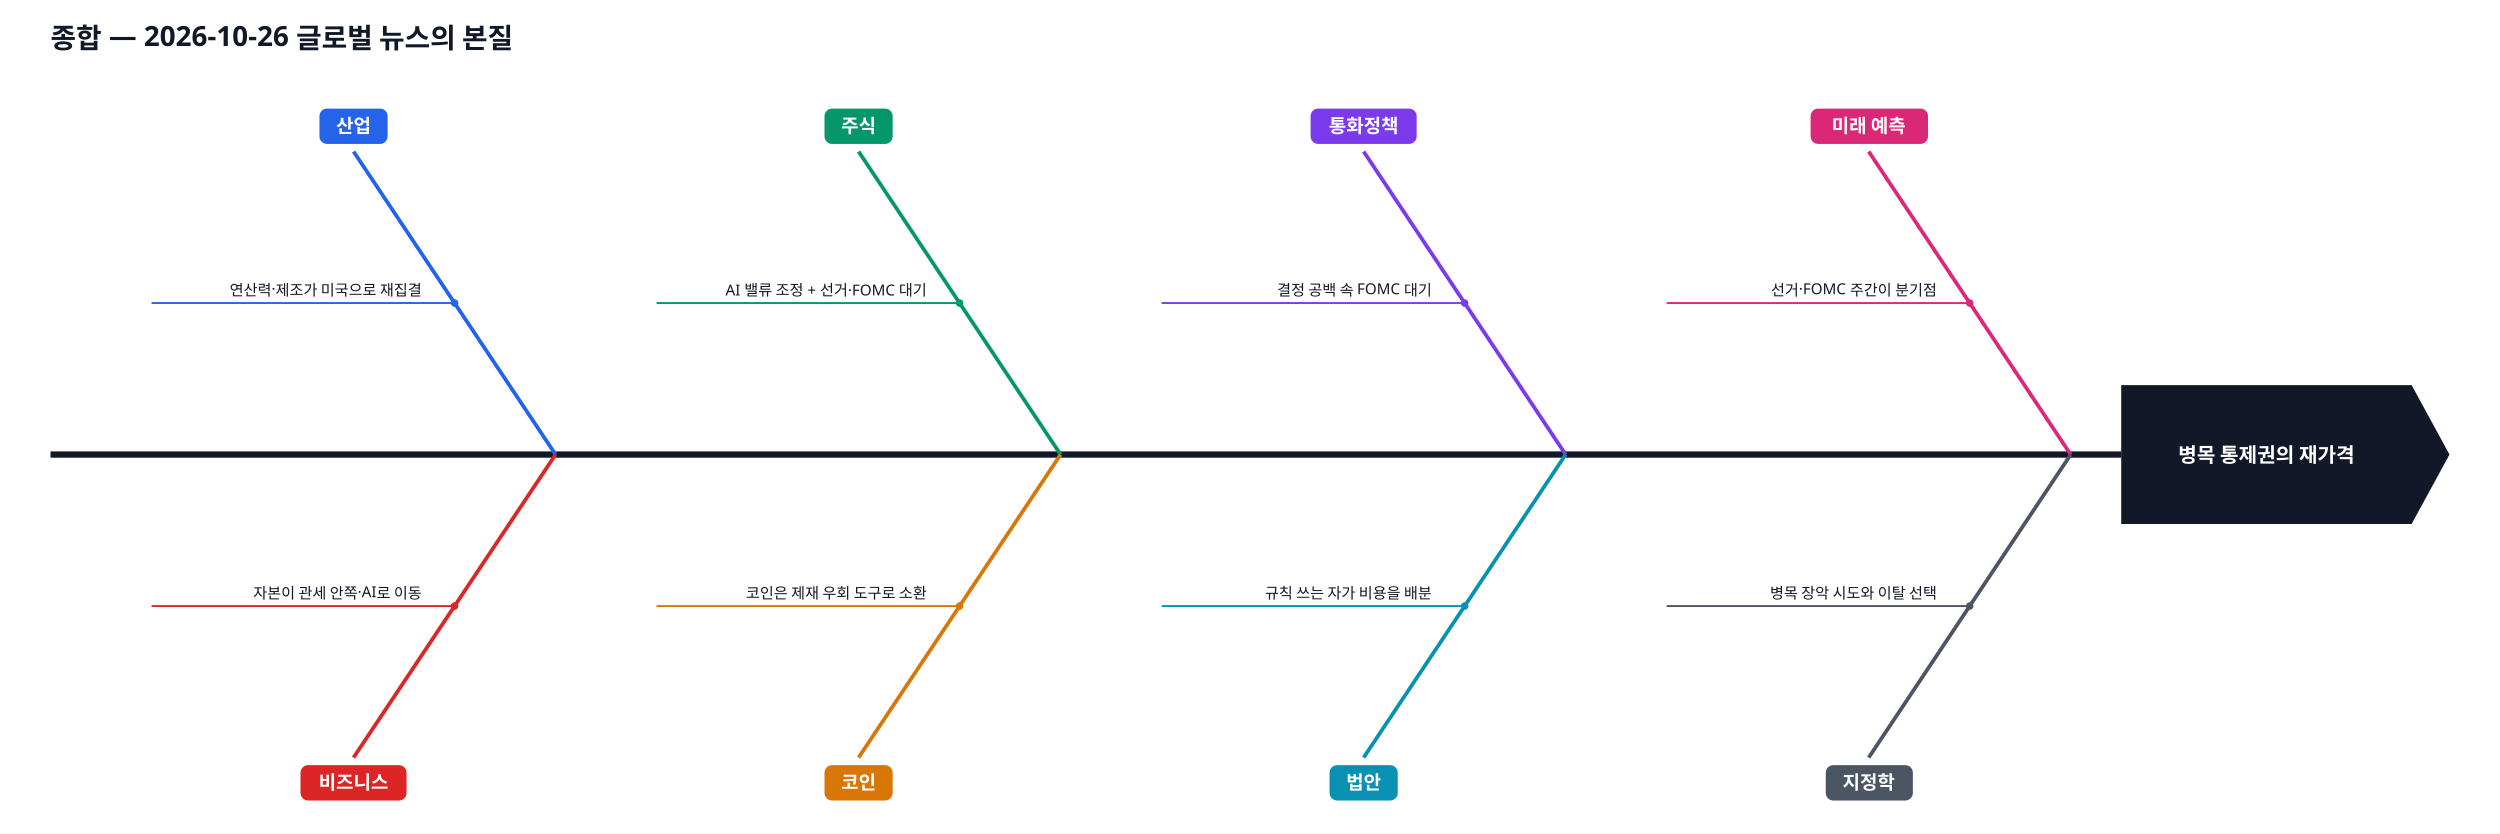
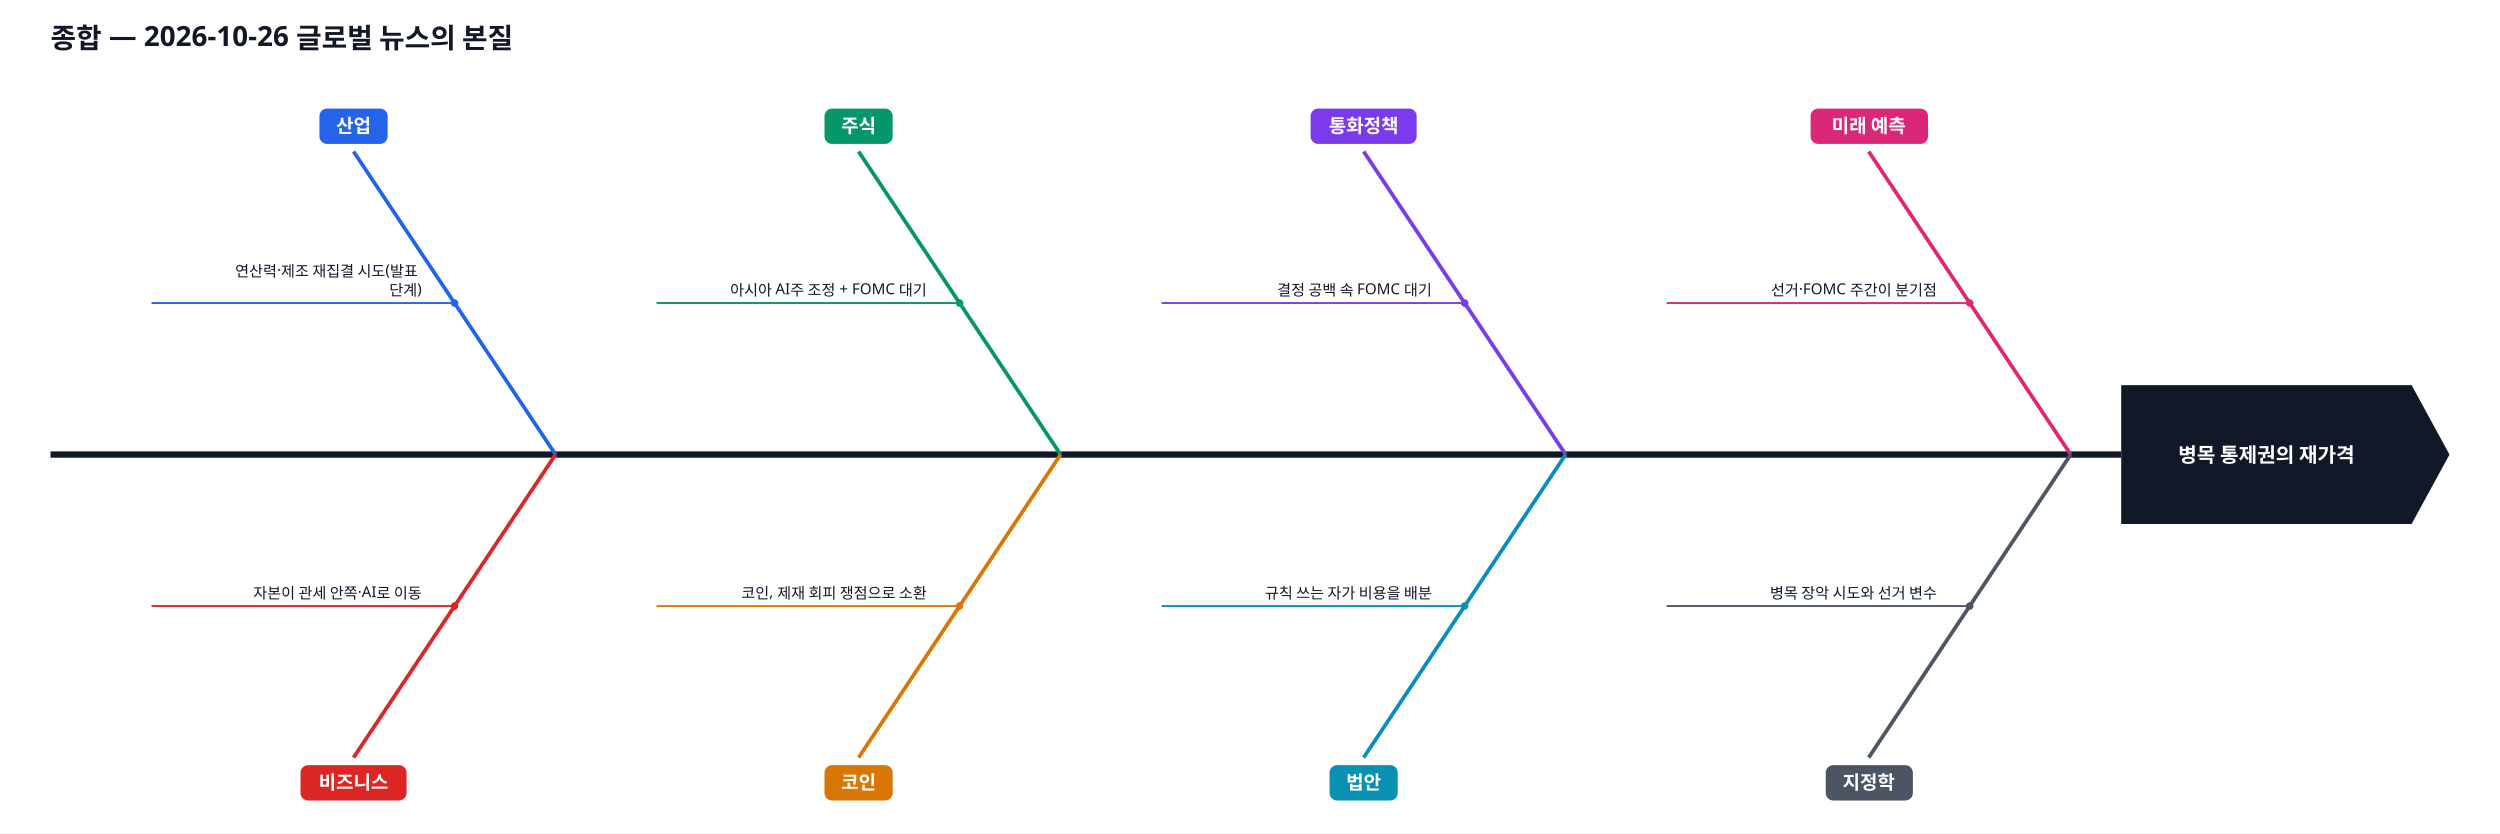
<svg xmlns="http://www.w3.org/2000/svg" width="1980" height="660" viewBox="0 0 1980 660">
  <rect width="100%" height="100%" fill="#ffffff" />
  <text x="40" y="38" font-size="22" font-weight="700" font-family="'Noto Sans KR','Apple SD Gothic Neo','Malgun Gothic',sans-serif" fill="#111827">종합 — 2026-10-26 글로벌 뉴스의 본질</text>
  <line x1="40" y1="360" x2="1680" y2="360" stroke="#111827" stroke-width="5" />
  <path d="M1680,305 L1910,305 L1940,360 L1910,415 L1680,415 Z" fill="#111827" />
  <text x="1795" y="366" font-size="16" text-anchor="middle" font-family="'Noto Sans KR','Apple SD Gothic Neo','Malgun Gothic',sans-serif" fill="#ffffff" font-weight="700">
    <tspan x="1795" dy="0">병목 통제권의 재가격</tspan>
  </text>
  <line x1="440" y1="360" x2="280" y2="120" stroke="#2563eb" stroke-width="3" />
  <rect x="253" y="86" width="54" height="28" rx="6" fill="#2563eb" />
  <text x="280" y="105" font-size="15" font-weight="700" text-anchor="middle" font-family="'Noto Sans KR','Apple SD Gothic Neo','Malgun Gothic',sans-serif" fill="#ffffff">산업</text>
  <line x1="120" y1="240" x2="360" y2="240" stroke="#2563eb" stroke-width="1.5" />
  <circle cx="360" cy="240" r="3" fill="#2563eb" />
-   <text x="334" y="234" font-size="12" text-anchor="end" font-family="'Noto Sans KR','Apple SD Gothic Neo','Malgun Gothic',sans-serif" fill="#111827">
-     <tspan x="334" dy="0">연산력·제조가 미국으로 재집결</tspan>
+   <text x="334" y="219" font-size="12" text-anchor="end" font-family="'Noto Sans KR','Apple SD Gothic Neo','Malgun Gothic',sans-serif" fill="#111827">
+     <tspan x="334" dy="0">연산력·제조 재집결 시도(발표</tspan>
+     <tspan x="334" dy="15">단계)</tspan>
  </text>
  <line x1="440" y1="360" x2="280" y2="600" stroke="#dc2626" stroke-width="3" />
  <rect x="238" y="606" width="84" height="28" rx="6" fill="#dc2626" />
  <text x="280" y="625" font-size="15" font-weight="700" text-anchor="middle" font-family="'Noto Sans KR','Apple SD Gothic Neo','Malgun Gothic',sans-serif" fill="#ffffff">비즈니스</text>
  <line x1="120" y1="480" x2="360" y2="480" stroke="#dc2626" stroke-width="1.5" />
  <circle cx="360" cy="480" r="3" fill="#dc2626" />
  <text x="334" y="474" font-size="12" text-anchor="end" font-family="'Noto Sans KR','Apple SD Gothic Neo','Malgun Gothic',sans-serif" fill="#111827">
    <tspan x="334" dy="0">자본이 관세 안쪽·AI로 이동</tspan>
  </text>
  <line x1="840" y1="360" x2="680" y2="120" stroke="#059669" stroke-width="3" />
  <rect x="653" y="86" width="54" height="28" rx="6" fill="#059669" />
  <text x="680" y="105" font-size="15" font-weight="700" text-anchor="middle" font-family="'Noto Sans KR','Apple SD Gothic Neo','Malgun Gothic',sans-serif" fill="#ffffff">주식</text>
  <line x1="520" y1="240" x2="760" y2="240" stroke="#059669" stroke-width="1.5" />
  <circle cx="760" cy="240" r="3" fill="#059669" />
  <text x="734" y="234" font-size="12" text-anchor="end" font-family="'Noto Sans KR','Apple SD Gothic Neo','Malgun Gothic',sans-serif" fill="#111827">
-     <tspan x="734" dy="0">AI 밸류 조정 + 선거·FOMC 대기</tspan>
+     <tspan x="734" dy="0">아시아 AI주 조정 + FOMC 대기</tspan>
  </text>
  <line x1="840" y1="360" x2="680" y2="600" stroke="#d97706" stroke-width="3" />
  <rect x="653" y="606" width="54" height="28" rx="6" fill="#d97706" />
  <text x="680" y="625" font-size="15" font-weight="700" text-anchor="middle" font-family="'Noto Sans KR','Apple SD Gothic Neo','Malgun Gothic',sans-serif" fill="#ffffff">코인</text>
  <line x1="520" y1="480" x2="760" y2="480" stroke="#d97706" stroke-width="1.5" />
  <circle cx="760" cy="480" r="3" fill="#d97706" />
  <text x="734" y="474" font-size="12" text-anchor="end" font-family="'Noto Sans KR','Apple SD Gothic Neo','Malgun Gothic',sans-serif" fill="#111827">
-     <tspan x="734" dy="0">코인은 제재 우회 도구로 소환</tspan>
+     <tspan x="734" dy="0">코인, 제재 회피 쟁점으로 소환</tspan>
  </text>
  <line x1="1240" y1="360" x2="1080" y2="120" stroke="#7c3aed" stroke-width="3" />
  <rect x="1038" y="86" width="84" height="28" rx="6" fill="#7c3aed" />
  <text x="1080" y="105" font-size="15" font-weight="700" text-anchor="middle" font-family="'Noto Sans KR','Apple SD Gothic Neo','Malgun Gothic',sans-serif" fill="#ffffff">통화정책</text>
  <line x1="920" y1="240" x2="1160" y2="240" stroke="#7c3aed" stroke-width="1.5" />
  <circle cx="1160" cy="240" r="3" fill="#7c3aed" />
  <text x="1134" y="234" font-size="12" text-anchor="end" font-family="'Noto Sans KR','Apple SD Gothic Neo','Malgun Gothic',sans-serif" fill="#111827">
    <tspan x="1134" dy="0">결정 공백 속 FOMC 대기</tspan>
  </text>
  <line x1="1240" y1="360" x2="1080" y2="600" stroke="#0891b2" stroke-width="3" />
  <rect x="1053" y="606" width="54" height="28" rx="6" fill="#0891b2" />
  <text x="1080" y="625" font-size="15" font-weight="700" text-anchor="middle" font-family="'Noto Sans KR','Apple SD Gothic Neo','Malgun Gothic',sans-serif" fill="#ffffff">법안</text>
  <line x1="920" y1="480" x2="1160" y2="480" stroke="#0891b2" stroke-width="1.5" />
  <circle cx="1160" cy="480" r="3" fill="#0891b2" />
  <text x="1134" y="474" font-size="12" text-anchor="end" font-family="'Noto Sans KR','Apple SD Gothic Neo','Malgun Gothic',sans-serif" fill="#111827">
    <tspan x="1134" dy="0">규칙 쓰는 자가 비용을 배분</tspan>
  </text>
  <line x1="1640" y1="360" x2="1480" y2="120" stroke="#db2777" stroke-width="3" />
  <rect x="1434" y="86" width="93" height="28" rx="6" fill="#db2777" />
  <text x="1480" y="105" font-size="15" font-weight="700" text-anchor="middle" font-family="'Noto Sans KR','Apple SD Gothic Neo','Malgun Gothic',sans-serif" fill="#ffffff">미래 예측</text>
  <line x1="1320" y1="240" x2="1560" y2="240" stroke="#db2777" stroke-width="1.5" />
  <circle cx="1560" cy="240" r="3" fill="#db2777" />
  <text x="1534" y="234" font-size="12" text-anchor="end" font-family="'Noto Sans KR','Apple SD Gothic Neo','Malgun Gothic',sans-serif" fill="#111827">
    <tspan x="1534" dy="0">선거·FOMC 주간이 분기점</tspan>
  </text>
  <line x1="1640" y1="360" x2="1480" y2="600" stroke="#4b5563" stroke-width="3" />
  <rect x="1446" y="606" width="69" height="28" rx="6" fill="#4b5563" />
  <text x="1480" y="625" font-size="15" font-weight="700" text-anchor="middle" font-family="'Noto Sans KR','Apple SD Gothic Neo','Malgun Gothic',sans-serif" fill="#ffffff">지정학</text>
  <line x1="1320" y1="480" x2="1560" y2="480" stroke="#4b5563" stroke-width="1.5" />
  <circle cx="1560" cy="480" r="3" fill="#4b5563" />
  <text x="1534" y="474" font-size="12" text-anchor="end" font-family="'Noto Sans KR','Apple SD Gothic Neo','Malgun Gothic',sans-serif" fill="#111827">
-     <tspan x="1534" dy="0">병목 장악 시도와 이탈 선택</tspan>
+     <tspan x="1534" dy="0">병목 장악 시도와 선거 변수</tspan>
  </text>
</svg>
